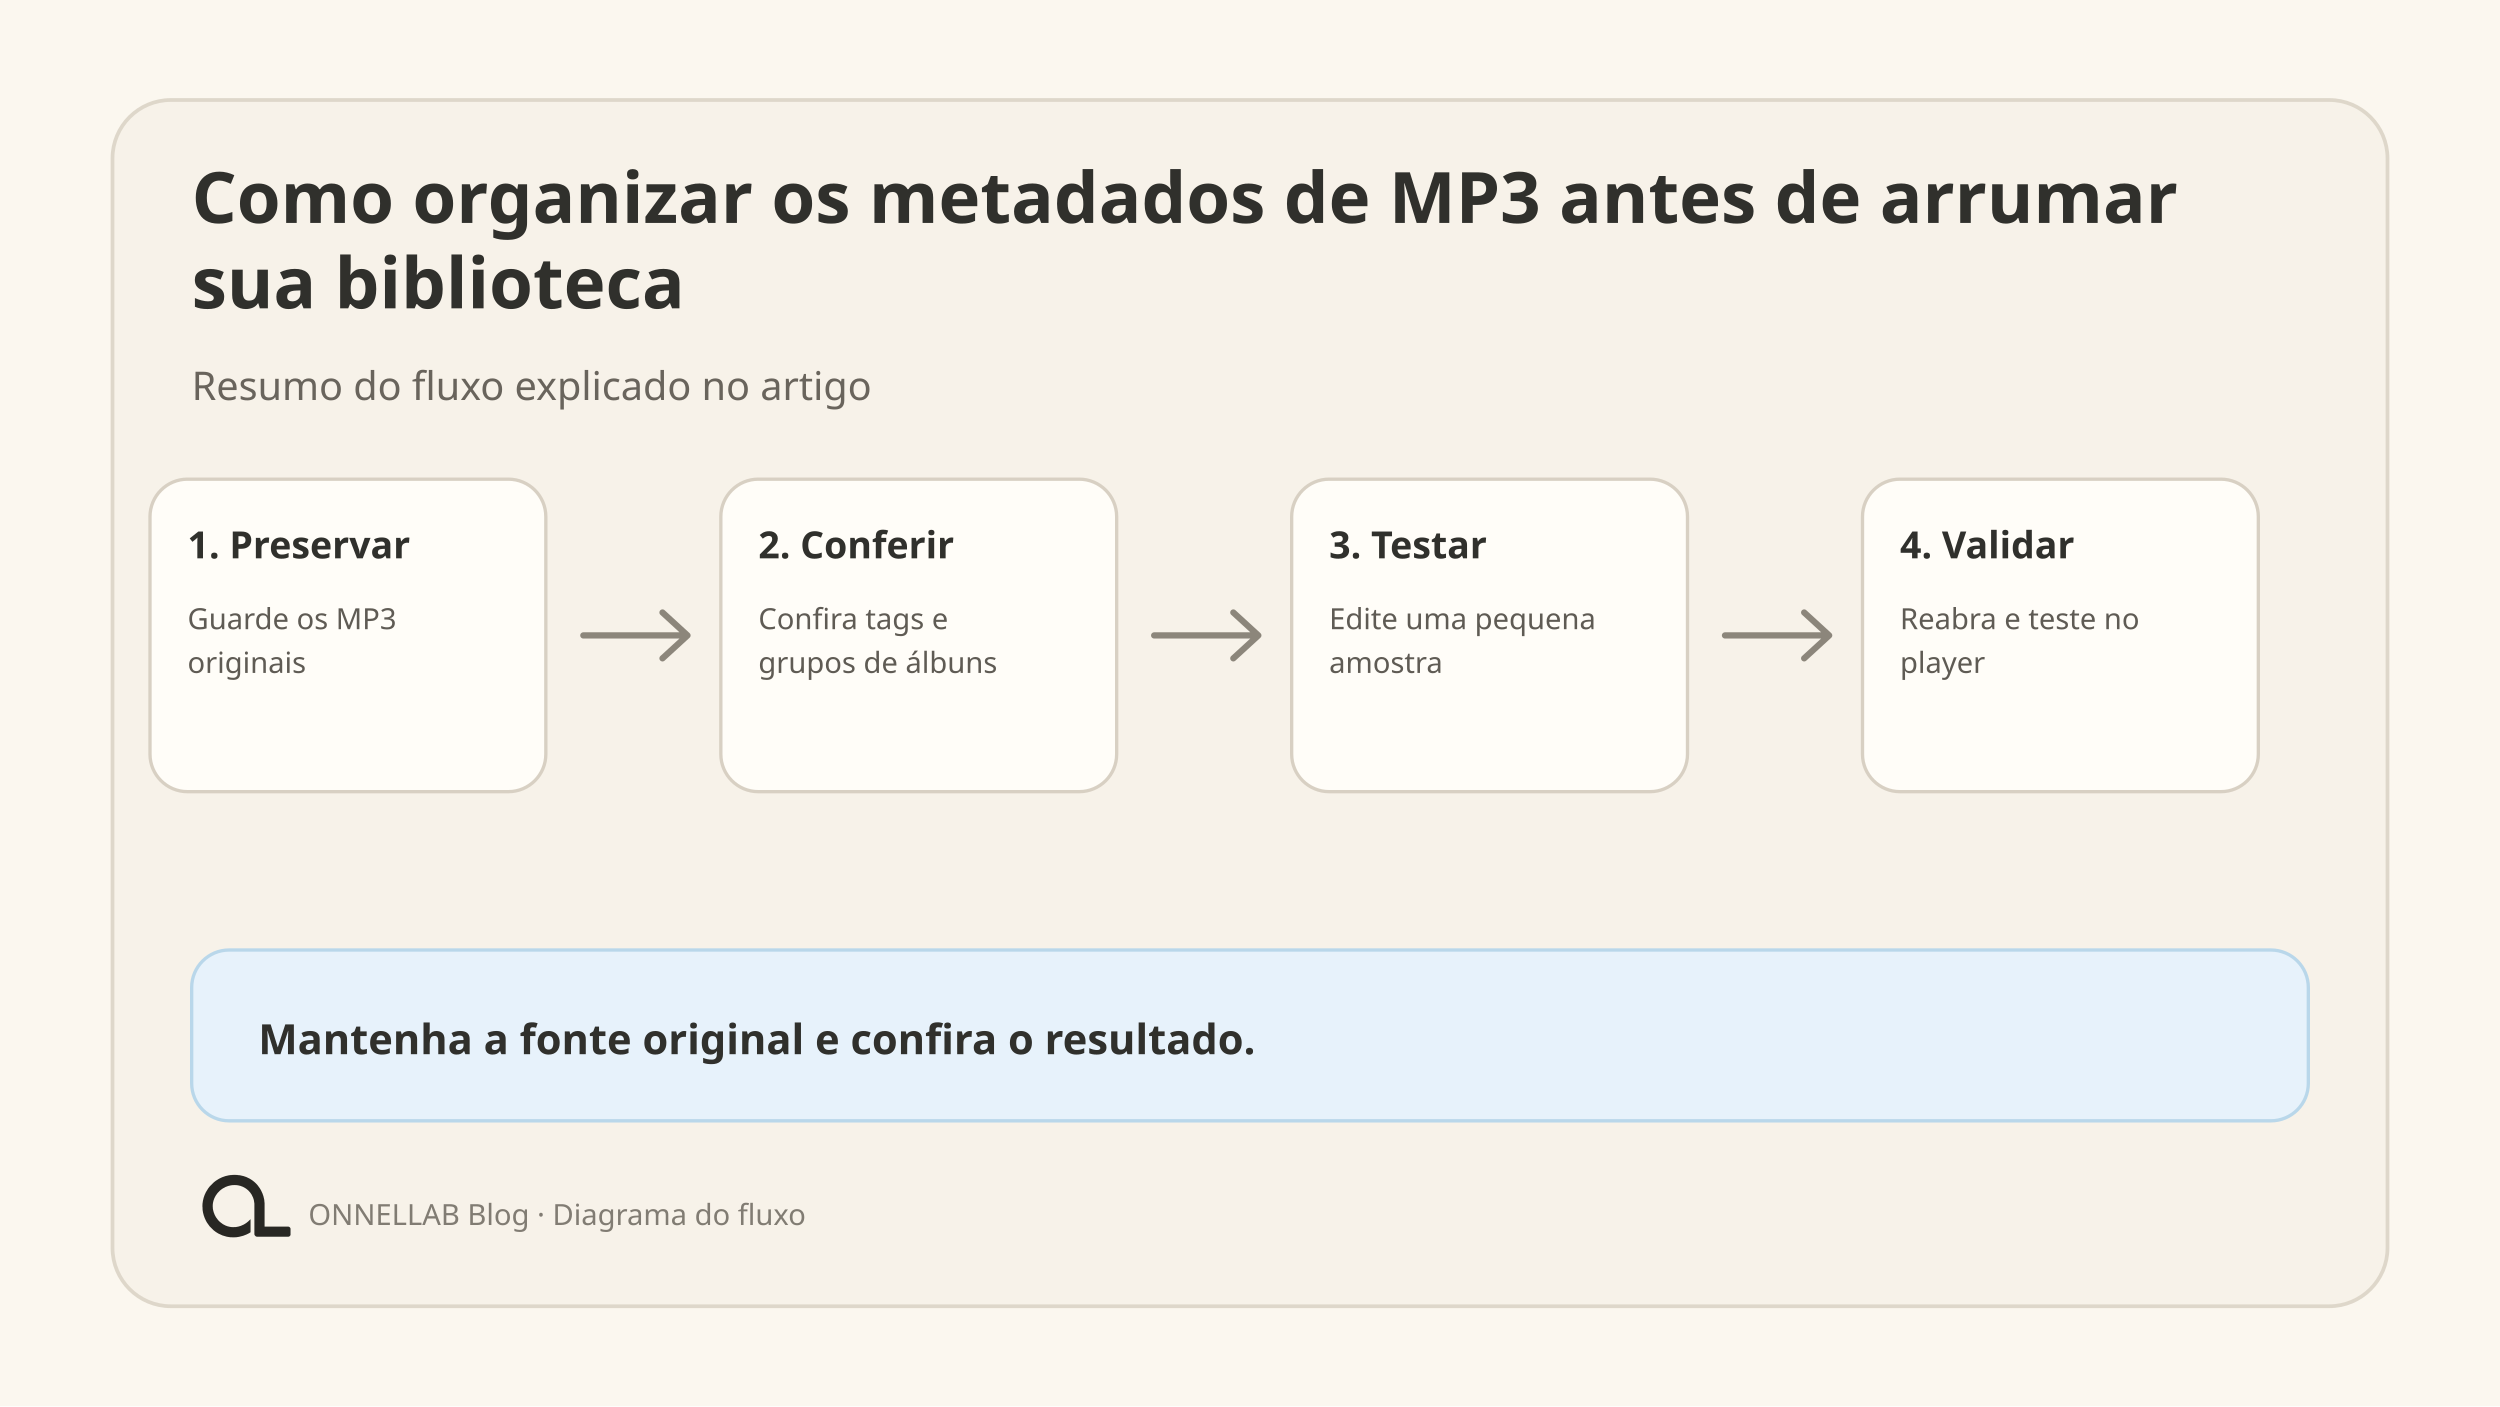
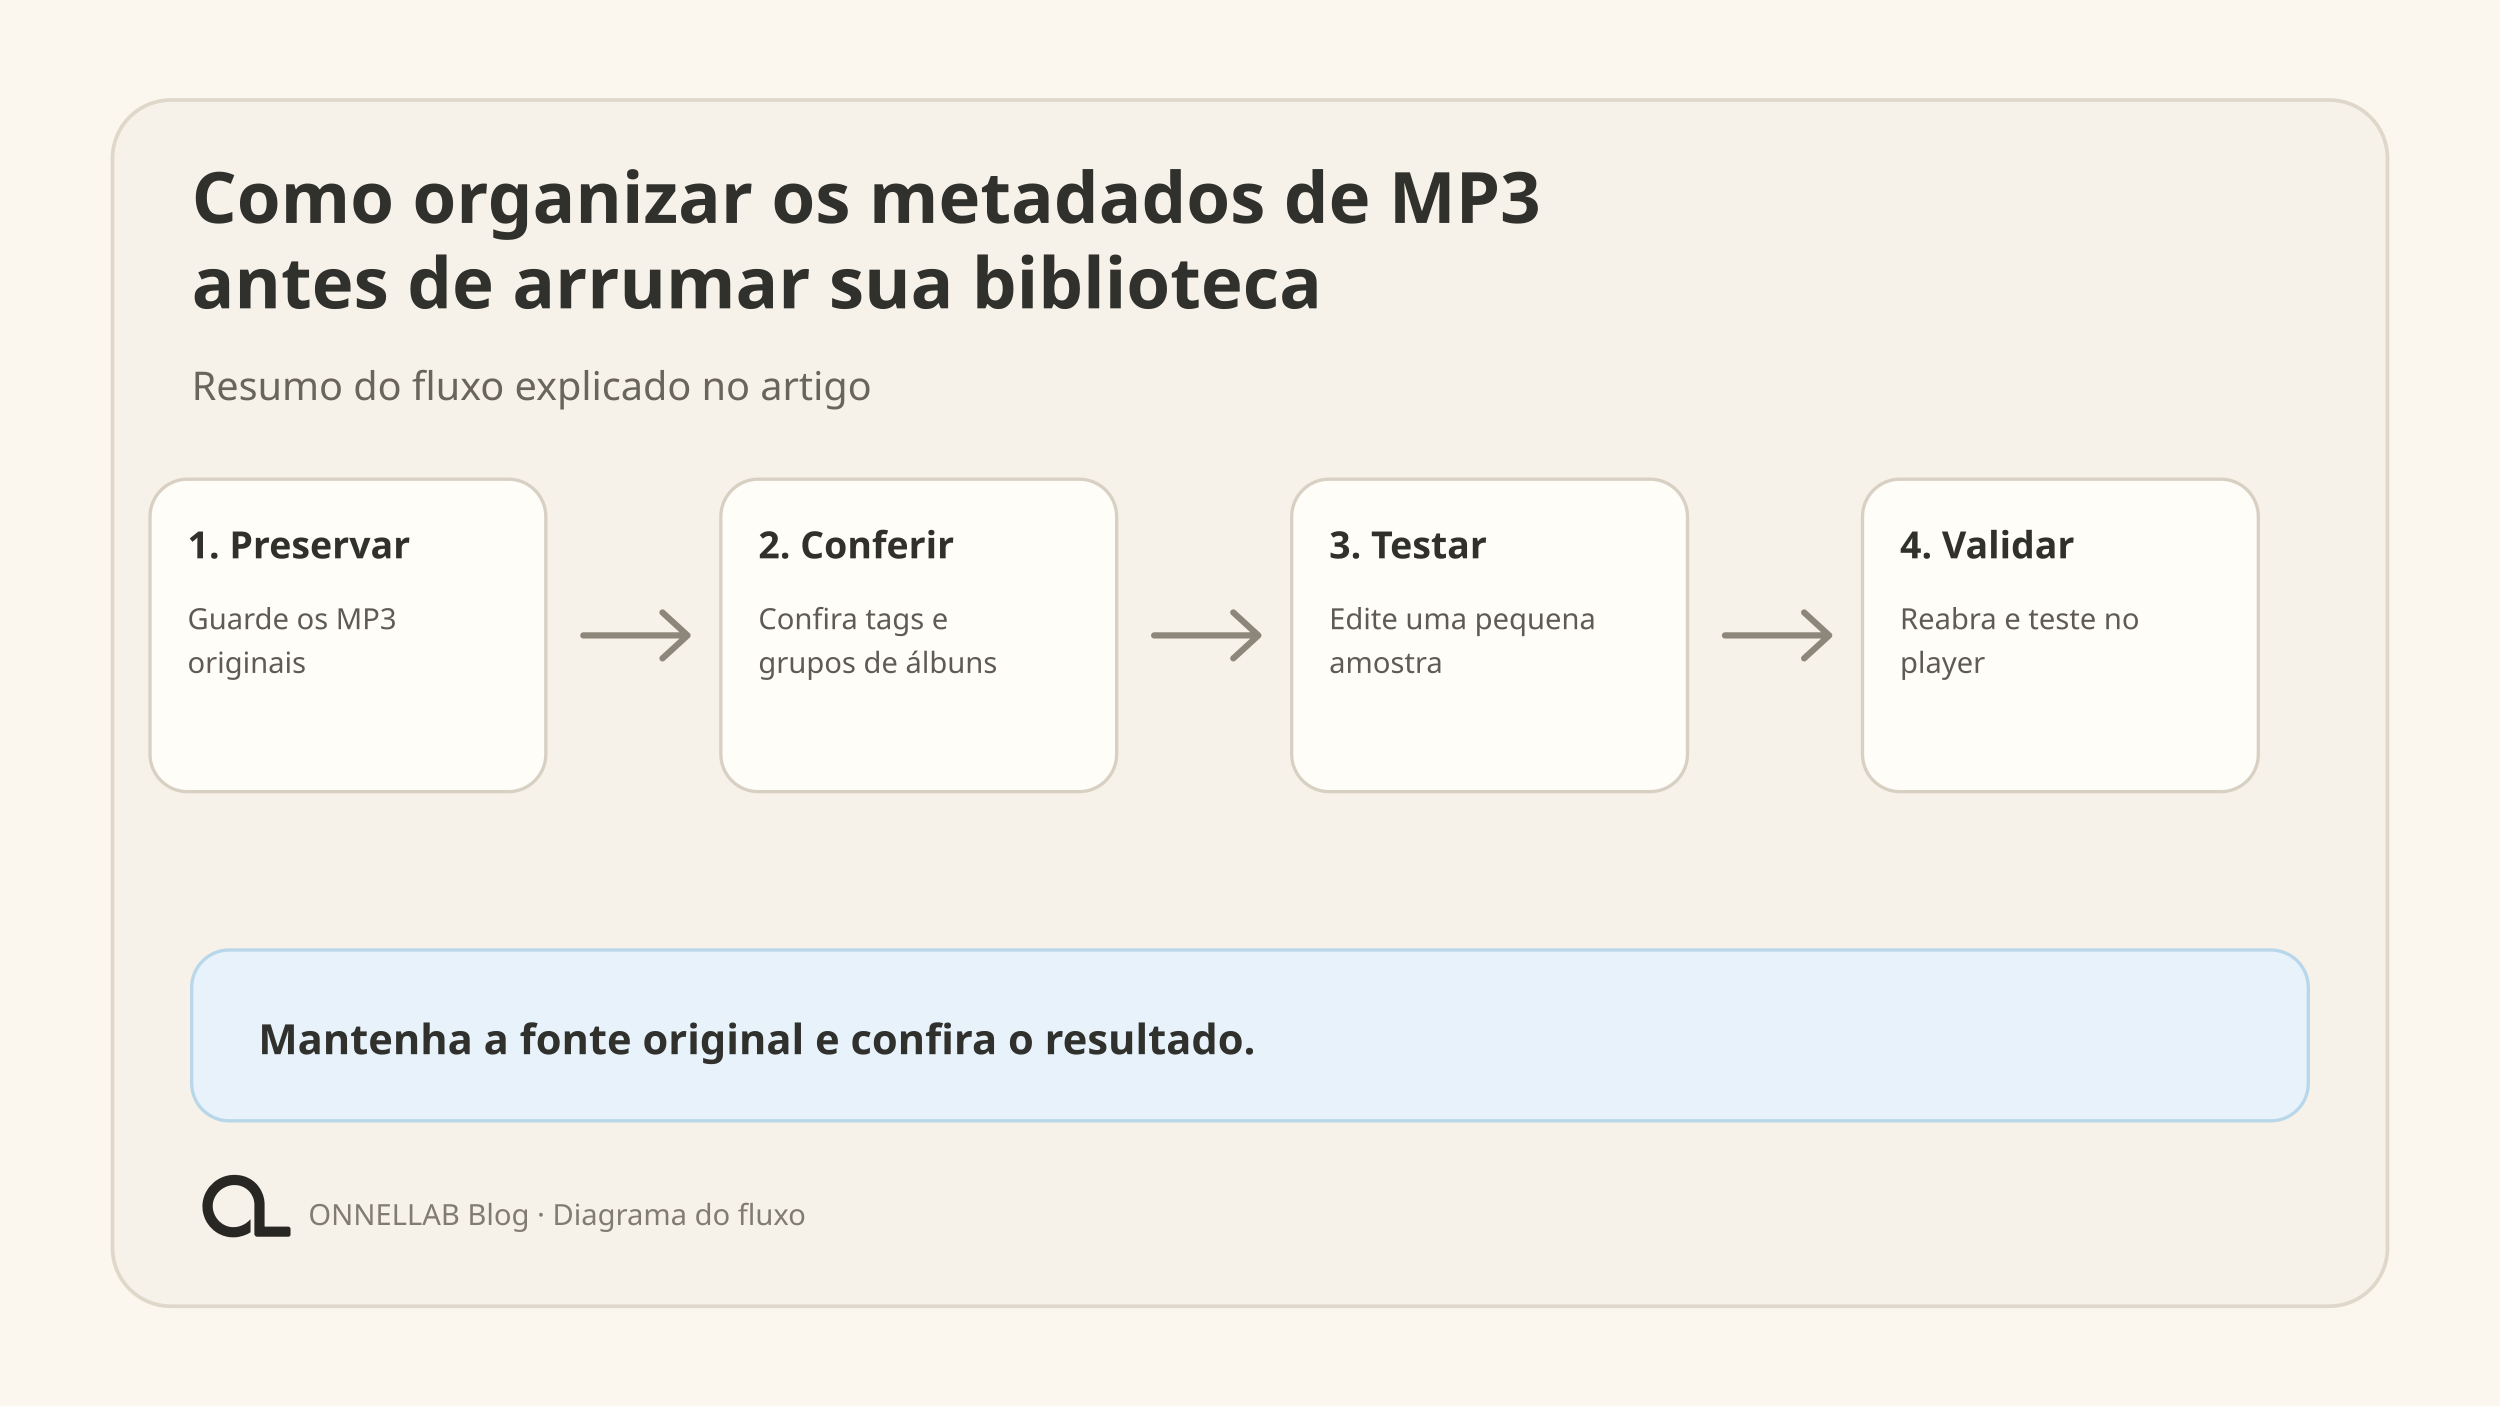
<svg xmlns="http://www.w3.org/2000/svg" xml:lang="pt-BR" width="1200" height="675" viewBox="0 0 1200 675" role="img" aria-labelledby="title desc" font-family="Noto Sans, Noto Sans, DejaVu Sans, sans-serif">
  <rect width="1200" height="675" fill="#fbf7ef" />
  <rect x="54" y="48" width="1092" height="579" rx="28" fill="#f7f2e9" stroke="#ded7ca" stroke-width="1.8" />
  <text fill="#30302c" font-size="34" font-weight="680">
-     <tspan x="92" y="107">Como organizar os metadados de MP3 antes de arrumar</tspan>
-     <tspan x="92" y="148">sua biblioteca</tspan>
+     <tspan x="92" y="107">Como organizar os metadados de MP3</tspan>
+     <tspan x="92" y="148">antes de arrumar sua biblioteca</tspan>
  </text>
  <text fill="#69645c" font-size="19" font-weight="400">
    <tspan x="92" y="192">Resumo do fluxo explicado no artigo</tspan>
  </text>
  <g transform="translate(72 230)">
    <rect width="190" height="150" rx="18" fill="#fffdf8" stroke="#d8d0c3" stroke-width="1.6" />
    <text fill="#30302c" font-size="18" font-weight="650">
      <tspan x="18" y="38">1. Preservar</tspan>
    </text>
    <text fill="#5f5b54" font-size="14" font-weight="400">
      <tspan x="18" y="72">Guarde os MP3 </tspan>
      <tspan x="18" y="93">originais</tspan>
    </text>
  </g>
  <g transform="translate(346 230)">
    <rect width="190" height="150" rx="18" fill="#fffdf8" stroke="#d8d0c3" stroke-width="1.6" />
    <text fill="#30302c" font-size="18" font-weight="650">
      <tspan x="18" y="38">2. Conferir</tspan>
    </text>
    <text fill="#5f5b54" font-size="14" font-weight="400">
      <tspan x="18" y="72">Confira tags e </tspan>
      <tspan x="18" y="93">grupos de álbuns</tspan>
    </text>
  </g>
  <g transform="translate(620 230)">
    <rect width="190" height="150" rx="18" fill="#fffdf8" stroke="#d8d0c3" stroke-width="1.6" />
    <text fill="#30302c" font-size="18" font-weight="650">
      <tspan x="18" y="38">3. Testar</tspan>
    </text>
    <text fill="#5f5b54" font-size="14" font-weight="400">
      <tspan x="18" y="72">Edite uma pequena </tspan>
      <tspan x="18" y="93">amostra</tspan>
    </text>
  </g>
  <g transform="translate(894 230)">
    <rect width="190" height="150" rx="18" fill="#fffdf8" stroke="#d8d0c3" stroke-width="1.6" />
    <text fill="#30302c" font-size="18" font-weight="650">
      <tspan x="18" y="38">4. Validar</tspan>
    </text>
    <text fill="#5f5b54" font-size="14" font-weight="400">
      <tspan x="18" y="72">Reabra e teste no </tspan>
      <tspan x="18" y="93">player</tspan>
    </text>
  </g>
  <path d="M280 305H328m-10-11 12 11-12 11" fill="none" stroke="#8c867b" stroke-width="3" stroke-linecap="round" stroke-linejoin="round" />
  <path d="M554 305H602m-10-11 12 11-12 11" fill="none" stroke="#8c867b" stroke-width="3" stroke-linecap="round" stroke-linejoin="round" />
  <path d="M828 305H876m-10-11 12 11-12 11" fill="none" stroke="#8c867b" stroke-width="3" stroke-linecap="round" stroke-linejoin="round" />
  <rect x="92" y="456" width="1016" height="82" rx="18" fill="#e7f2fb" stroke="#b9d7ea" stroke-width="1.6" />
  <text fill="#30302c" font-size="20" font-weight="650">
    <tspan x="124" y="506">Mantenha a fonte original e confira o resultado.</tspan>
  </text>
  <svg x="85" y="548" width="64" height="64" viewBox="0 0 1254 1254">
    <path fill="#282723" d="M 271 475 L 259 501 L 250 527 L 243 556 L 239 584 L 238 611 L 239 612 L 240 642 L 244 667 L 251 694 L 260 719 L 272 745 L 281 761 L 306 796 L 343 833 L 364 849 L 388 864 L 427 882 L 468 894 L 500 899 L 541 900 L 542 899 L 556 899 L 583 895 L 622 885 L 653 873 L 677 861 L 691 852 L 691 729 L 668 751 L 649 766 L 628 779 L 599 792 L 575 799 L 552 803 L 520 804 L 519 803 L 509 803 L 496 801 L 475 796 L 456 789 L 431 776 L 403 755 L 386 738 L 366 711 L 354 689 L 344 663 L 338 639 L 336 625 L 336 612 L 335 611 L 336 587 L 339 569 L 343 553 L 351 531 L 363 508 L 380 484 L 400 463 L 413 452 L 430 440 L 456 426 L 480 417 L 505 411 L 519 409 L 531 409 L 532 408 L 549 408 L 550 409 L 561 409 L 575 411 L 596 416 L 620 425 L 648 441 L 669 458 L 688 479 L 701 498 L 715 527 L 722 549 L 727 582 L 727 872 L 730 880 L 738 889 L 746 893 L 751 894 L 1048 894 L 1058 890 L 1065 882 L 1067 877 L 1067 817 L 1062 807 L 1054 801 L 1047 799 L 824 799 L 823 798 L 823 574 L 822 573 L 820 547 L 812 513 L 803 487 L 790 459 L 779 440 L 759 412 L 744 395 L 727 379 L 708 364 L 683 348 L 652 333 L 626 324 L 591 316 L 568 314 L 567 313 L 552 313 L 551 312 L 550 313 L 549 312 L 514 313 L 513 314 L 504 314 L 484 317 L 454 324 L 423 335 L 394 349 L 364 368 L 346 382 L 307 421 L 293 439 Z" />
  </svg>
  <text fill="#817c73" font-size="14" font-weight="400">
    <tspan x="148" y="588">ONNELLAB Blog · Diagrama do fluxo</tspan>
  </text>
</svg>
